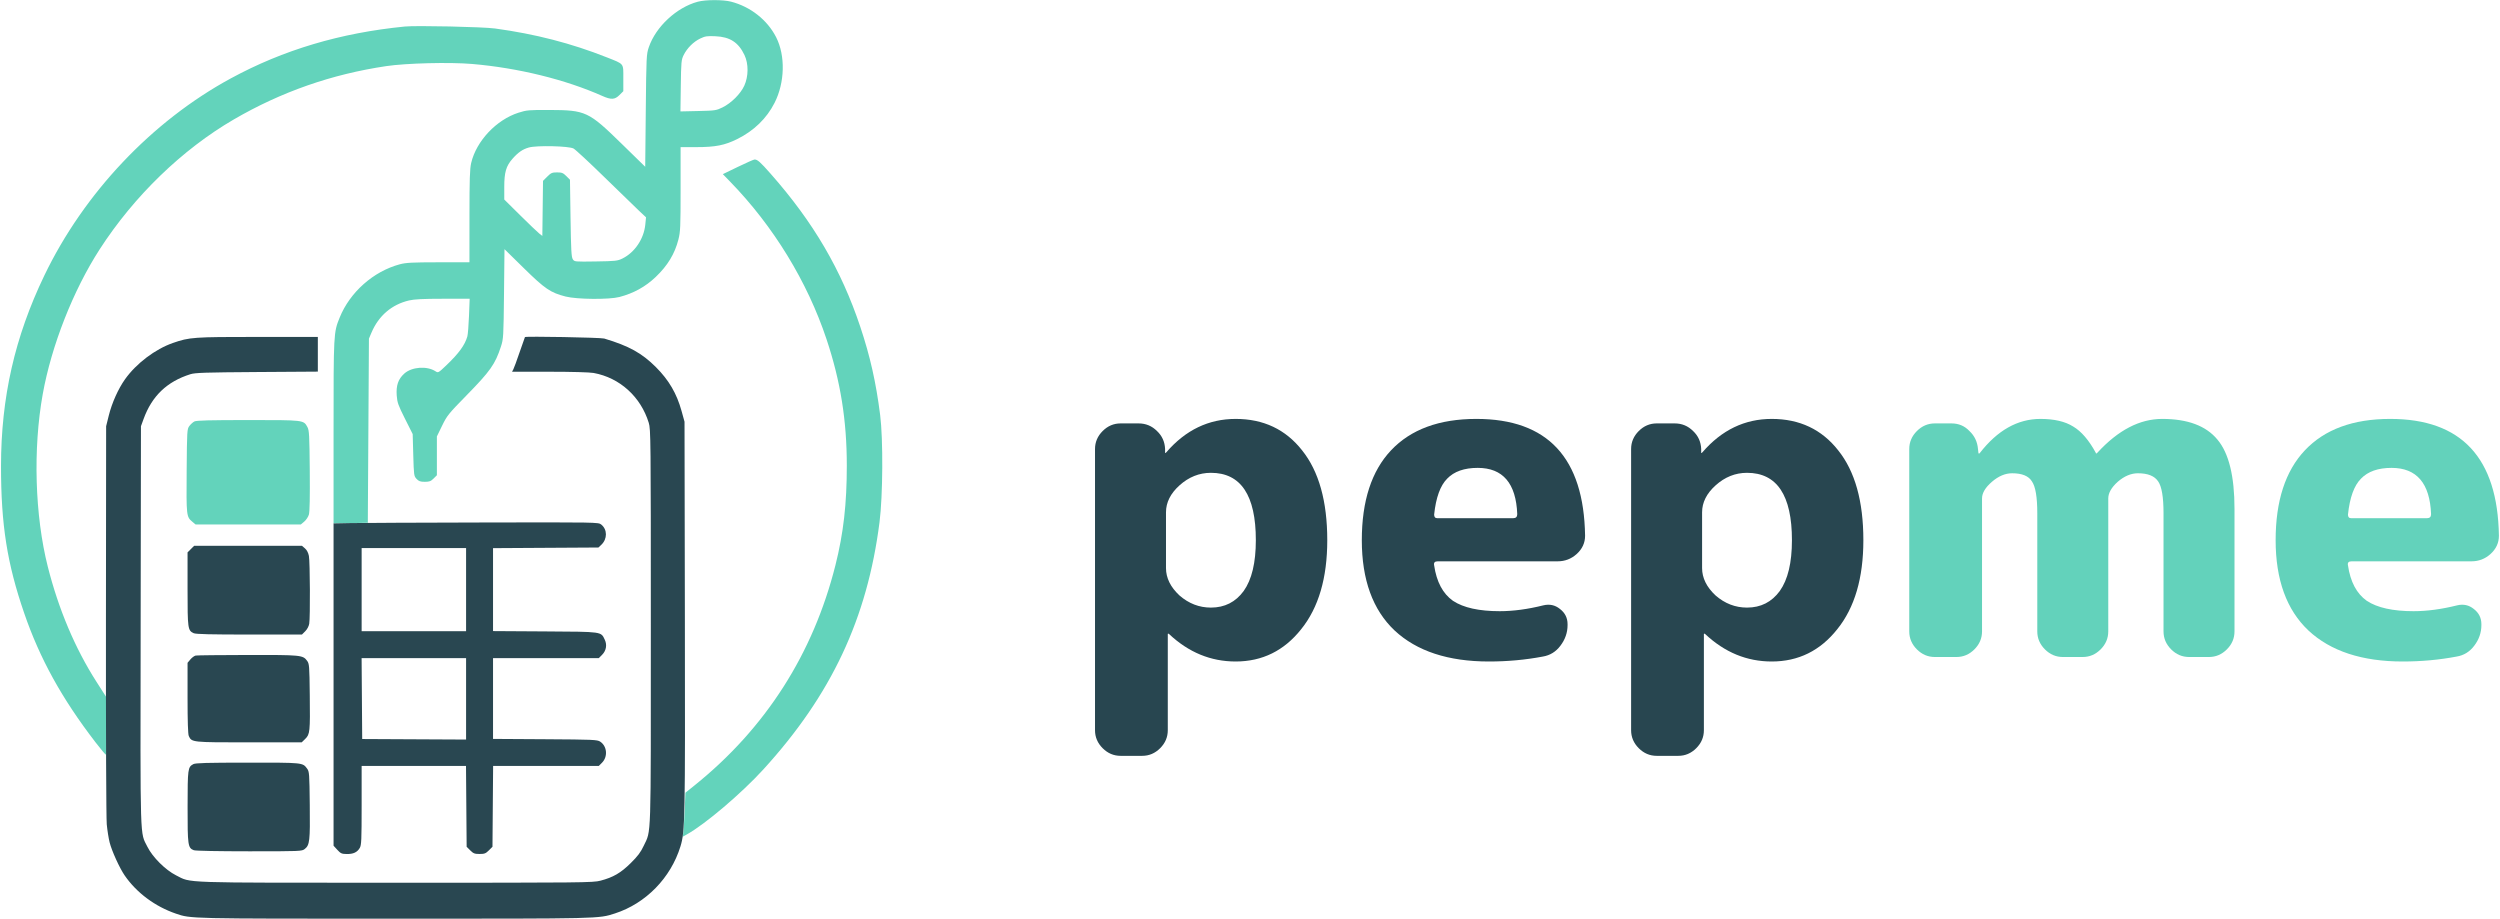
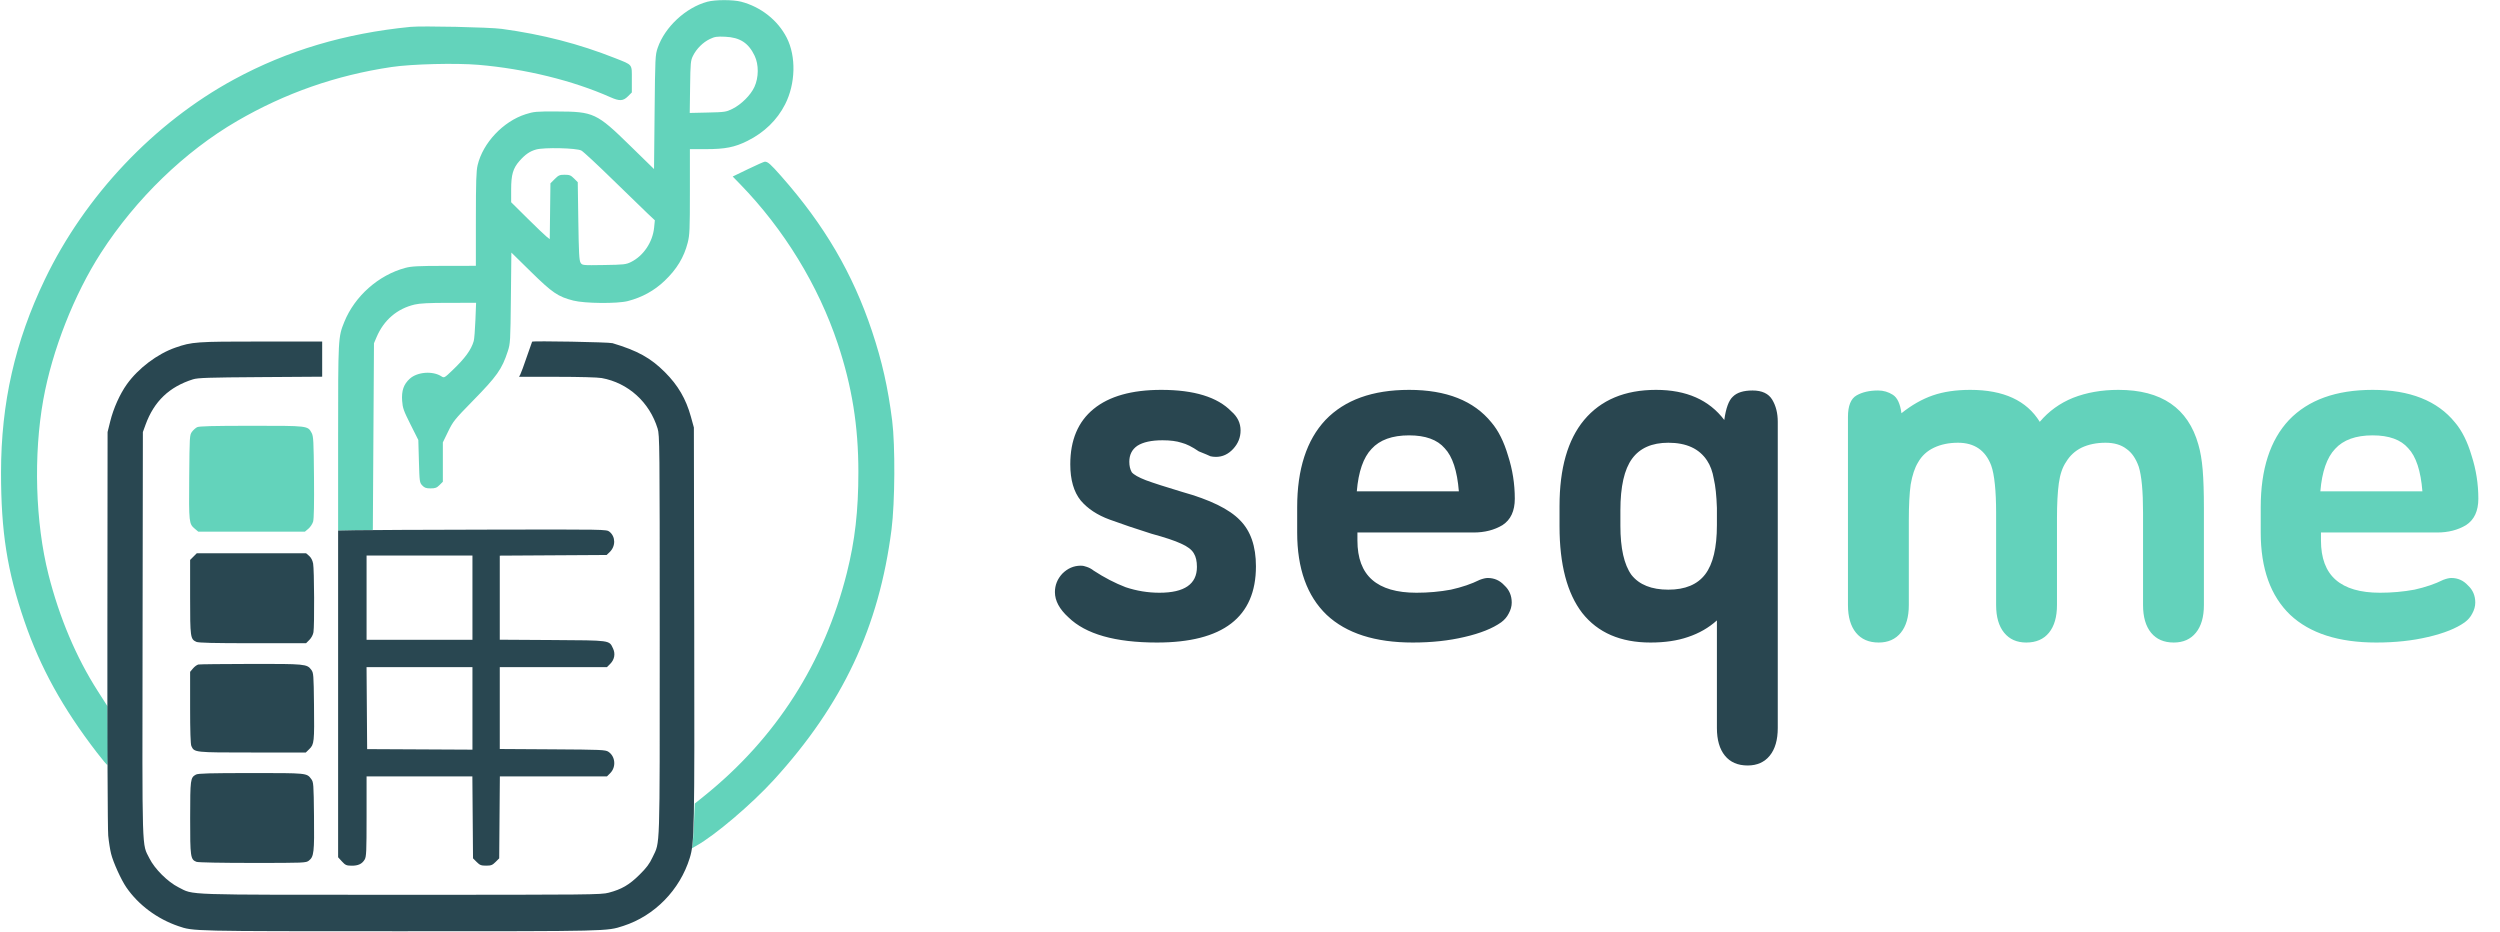
- <svg xmlns="http://www.w3.org/2000/svg" width="2226" height="818" viewBox="0 0 2226 818" fill="none">
+ <svg xmlns="http://www.w3.org/2000/svg" width="2196" height="818" viewBox="0 0 2196 818" fill="none">
  <path fill-rule="evenodd" clip-rule="evenodd" d="M621.294 1.534C602.407 6.622 583.983 23.735 577.727 42C575.572 48.292 575.485 50.104 575.001 98.5L574.5 148.5L553.5 127.986C524.018 99.187 521.556 98.039 489.024 97.921C470.891 97.855 468.945 98.026 461.716 100.329C441.975 106.618 424.149 125.541 419.537 145.103C418.324 150.252 418.026 159.501 418.012 192.5L417.995 233.5L390.248 233.538C367.078 233.569 361.427 233.864 356 235.321C332.448 241.648 311.57 260.16 302.41 282.837C297.023 296.172 297 296.614 297 384.591V466.052L312.25 465.776L327.5 465.5L328 383.5L328.5 301.5L330.78 296.136C337.166 281.114 348.819 271.141 364.231 267.508C368.832 266.423 376.845 266.026 394.348 266.015L418.196 266L417.601 281.25C417.274 289.637 416.611 297.876 416.128 299.558C413.908 307.289 408.573 314.609 397.344 325.335C390.403 331.965 390.118 332.123 387.831 330.625C380.2 325.625 366.649 326.612 359.96 332.655C354.568 337.526 352.603 343.213 353.24 352.105C353.69 358.397 354.538 360.788 360.6 372.858L367.452 386.5L367.976 405.173C368.482 423.212 368.582 423.934 370.924 426.423C372.89 428.512 374.277 429 378.251 429C382.337 429 383.641 428.513 386.077 426.077L389 423.154V405.873V388.592L393.643 379.046C397.984 370.12 399.368 368.396 414.943 352.5C436.667 330.329 440.873 324.38 446.058 308.5C448.247 301.792 448.361 299.836 448.768 261.678L449.193 221.856L466.346 238.698C485.239 257.247 490.148 260.585 503.596 264.025C513.687 266.605 542.275 266.861 551.52 264.453C564.127 261.169 574.739 255.313 583.852 246.611C594.476 236.465 600.794 226.037 604.065 213.244C605.809 206.428 606 201.986 606 168.34V131H620.053C637.015 131 645.334 129.355 656.5 123.795C671.339 116.405 682.602 105.477 689.647 91.636C698.859 73.534 699.44 49.543 691.062 33.122C683.232 17.772 668.276 5.977 650.955 1.488C643.803 -0.365 628.254 -0.341 621.294 1.534ZM360.5 23.617C303 29.297 252.344 44.387 205.572 69.768C135.272 107.917 74.692 171.968 39.402 245.459C13.149 300.131 0.932 353.94 0.909 415C0.889 467.22 6.296 501.565 21.509 545.849C35.473 586.495 54.971 621.827 85 660.898C89.675 666.981 93.859 671.967 94.297 671.979C94.736 671.99 94.961 660.413 94.797 646.25L94.5 620.5L85.814 606.928C66.885 577.353 52.174 542.548 42.57 504.612C31.038 459.065 29.29 399.615 38.052 350.956C45.851 307.643 65.134 258.592 88.748 222C119.328 174.613 162.282 133.031 208.256 106.306C250.466 81.771 295.235 66.115 343.906 58.87C361.659 56.228 400.466 55.252 420.309 56.948C461.361 60.459 503.25 70.747 536.279 85.431C544.23 88.966 547.406 88.794 551.6 84.6L555 81.2V69.623C555 56.011 556.019 57.293 540.211 51.032C508.638 38.528 476.582 30.255 440.775 25.37C430.041 23.905 370.697 22.609 360.5 23.617ZM623.5 34.296C617.475 37.184 611.829 42.801 608.762 48.958C606.646 53.208 606.48 54.97 606.181 76.356L605.863 99.213L621.681 98.856C636.691 98.518 637.797 98.354 643.311 95.646C651.108 91.818 659.395 83.564 662.708 76.326C666.517 68.006 666.587 56.779 662.877 49C657.49 37.702 649.965 32.837 637 32.27C629.624 31.948 627.839 32.216 623.5 34.296ZM470.939 131.323C465.4 132.868 461.365 135.642 456.316 141.379C450.616 147.854 448.989 153.454 448.995 166.575L449 177.651L463.25 191.758C471.087 199.517 478.715 206.81 480.2 207.966L482.9 210.067L483.2 185.548L483.5 161.03L487.267 157.265C490.61 153.923 491.591 153.5 495.997 153.5C500.27 153.5 501.417 153.955 504.231 156.767L507.5 160.035L508 194.267C508.411 222.394 508.768 228.91 510 230.798C511.49 233.08 511.628 233.094 530.5 232.798C548.066 232.522 549.859 232.323 554.25 230.161C565.16 224.788 573.302 212.703 574.57 200L575.218 193.5L568.859 187.533C565.362 184.251 551.555 170.858 538.179 157.772C524.802 144.685 512.427 133.199 510.679 132.247C506.549 129.998 478.062 129.336 470.939 131.323ZM657.056 148.554L643.612 155.058L650.145 161.779C688.655 201.394 718.829 250.707 735.917 301.959C748.398 339.393 753.997 374.275 753.999 414.605C754.001 448.683 751.025 474.77 743.898 503.162C724.054 582.212 681.654 648.489 618.407 699.322L610.313 705.827L609.628 722.163C609.251 731.149 608.676 739.985 608.351 741.801L607.758 745.102L611.629 742.943C628.001 733.812 660.285 706.376 679.696 685.098C740.25 618.72 772.159 550.816 783.124 465C786.136 441.425 786.431 391.172 783.685 369.5C780.004 340.455 774.799 317.339 766.007 291C749.037 240.161 724.197 197.753 686.16 154.679C676.759 144.033 674.426 141.976 671.816 142.025C671.092 142.038 664.45 144.976 657.056 148.554ZM173.096 375.265C171.774 375.944 169.749 377.77 168.596 379.322C166.57 382.049 166.49 383.379 166.203 419.252C165.883 459.359 165.966 460.11 171.206 464.52L174.153 467H221H267.847L270.905 464.426C272.587 463.011 274.451 460.198 275.047 458.176C275.764 455.746 276.024 442.472 275.815 419C275.534 387.321 275.31 383.152 273.733 380.267C270.273 373.936 270.804 373.998 220.8 374.015C186.837 374.026 174.898 374.339 173.096 375.265Z" fill="#63D3BB" />
  <path fill-rule="evenodd" clip-rule="evenodd" d="M467.41 300.143C467.192 300.497 465.04 306.613 462.627 313.734C460.215 320.855 457.721 327.653 457.085 328.841L455.93 331H489.281C508.909 331 525.074 331.446 528.566 332.083C551.835 336.332 570.53 353.246 577.66 376.5C579.417 382.229 579.5 390.453 579.5 558.5C579.5 751.948 579.929 738.674 573.218 753C570.478 758.848 567.92 762.262 561.602 768.5C552.686 777.304 546.033 781.17 534.66 784.156C527.96 785.915 519.519 785.999 352.068 785.985C157.756 785.969 170.742 786.408 156.746 779.386C147.339 774.666 135.86 763.231 131.263 754C124.537 740.494 124.946 753.808 125.236 557.423L125.5 379.5L127.871 373C135.337 352.531 148.672 339.784 169.5 333.206C173.733 331.869 182.82 331.57 228.75 331.258L283 330.89V315.445V300H229.588C172.18 300 168.723 300.245 154.031 305.355C138.214 310.855 121.412 323.557 111.407 337.578C105.291 346.149 99.669 358.678 96.858 370L94.5 379.5L94.329 552C94.233 648.61 94.556 728.679 95.062 734C95.559 739.225 96.697 746.425 97.59 750C99.486 757.584 106.42 772.844 110.989 779.484C121.595 794.899 138.062 807.162 156.704 813.527C169.958 818.052 167.57 817.997 351.119 817.999C536.001 818 532.802 818.076 547.5 813.334C574.999 804.46 597.225 781.734 605.879 753.639C609.947 740.433 610.14 730.407 609.813 549L609.5 375.5L606.848 365.911C602.558 350.396 595.562 338.425 584.068 326.932C571.533 314.396 560.025 308.028 538 301.439C534.855 300.498 467.947 299.27 467.41 300.143ZM312.25 465.748L297 466.052V609.541V753.029L300.353 756.689C303.325 759.931 304.275 760.356 308.699 760.424C314.58 760.514 318.032 758.909 320.331 755.017C321.804 752.523 322 748.079 322 717.096V682H368.464H414.928L415.214 717.982L415.5 753.964L418.712 757.174C421.483 759.945 422.619 760.385 427 760.385C431.381 760.385 432.517 759.945 435.288 757.174L438.5 753.964L438.786 717.982L439.072 682H486.113H533.154L536.003 679.15C541.391 673.763 540.582 664.394 534.379 660.328C531.797 658.635 528.169 658.479 485.295 658.212L439 657.924V621.962V586H486.077H533.154L536.003 583.15C539.752 579.402 540.702 574.281 538.507 569.656C535.001 562.267 536.905 562.534 485.25 562.212L439 561.924V525V488.075L485.92 487.787L532.841 487.5L535.391 485.103C540.915 479.912 540.869 471.402 535.293 467.016C532.757 465.021 531.652 465.002 430.115 465.222C373.677 465.344 320.637 465.581 312.25 465.748ZM169.923 488.923L167 491.846V524.473C167 559.87 167.214 561.41 172.472 563.805C174.386 564.677 187.757 565 221.97 565H268.846L271.782 562.064C273.536 560.31 274.971 557.594 275.348 555.314C276.289 549.617 276.045 500.186 275.05 495.029C274.498 492.164 273.236 489.74 271.538 488.279L268.888 486H220.867H172.846L169.923 488.923ZM322 525V562H368.5H415V525V488H368.5H322V525ZM174.284 583.701C173.065 583.937 170.928 585.485 169.534 587.142L167 590.153V621.53C167 641.96 167.379 653.737 168.085 655.288C170.692 661.01 170.599 661 221.714 661H268.62L271.759 657.931C275.971 653.814 276.196 651.648 275.818 618.821C275.516 592.56 275.393 590.997 273.406 588.321C269.656 583.267 267.998 583.107 220.5 583.193C196.3 583.236 175.503 583.465 174.284 583.701ZM322.238 622.012L322.5 658.023L368.75 658.262L415 658.5V622.25V586H368.488H321.975L322.238 622.012ZM172.11 680.396C167.237 683.096 167.073 684.321 167.035 718.3C166.997 752.914 167.3 755.023 172.613 757.043C174.086 757.603 194.551 758 221.93 758C267.624 758 268.792 757.951 271.341 755.946C275.747 752.481 276.164 748.833 275.82 716.821C275.515 688.516 275.403 687.012 273.404 684.321C269.431 678.975 269.966 679.028 220.5 679.05C184.218 679.066 173.995 679.351 172.11 680.396Z" fill="#294751" />
-   <path d="M2129.43 416.6C2117.43 416.6 2108.37 419.8 2102.23 426.2C2096.1 432.333 2092.23 443 2090.63 458.2C2090.63 460.333 2091.57 461.4 2093.43 461.4H2161.03C2163.43 461.4 2164.63 460.2 2164.63 457.8C2163.57 430.333 2151.83 416.6 2129.43 416.6ZM2139.43 589C2103.17 589 2075.17 579.8 2055.43 561.4C2035.97 543 2026.23 516.2 2026.23 481C2026.23 446.067 2034.9 419.4 2052.23 401C2069.83 382.333 2095.17 373 2128.23 373C2191.7 373 2223.97 407.667 2225.03 477C2225.03 483.4 2222.5 488.867 2217.43 493.4C2212.63 497.667 2207.03 499.8 2200.63 499.8H2093.83C2091.17 499.8 2090.1 501 2090.63 503.4C2092.77 518.067 2098.37 528.6 2107.43 535C2116.77 541.133 2130.63 544.2 2149.03 544.2C2161.03 544.2 2173.97 542.467 2187.83 539C2193.43 537.667 2198.37 538.733 2202.63 542.2C2207.17 545.667 2209.43 550.2 2209.43 555.8V556.6C2209.43 563.267 2207.3 569.4 2203.03 575C2199.03 580.333 2193.83 583.533 2187.43 584.6C2171.97 587.533 2155.97 589 2139.43 589Z" fill="#63D2BB" />
-   <path d="M1722.8 585C1716.67 585 1711.33 582.733 1706.8 578.2C1702.27 573.667 1700 568.333 1700 562.2V399.8C1700 393.667 1702.27 388.333 1706.8 383.8C1711.33 379.267 1716.67 377 1722.8 377H1737.6C1744 377 1749.33 379.267 1753.6 383.8C1758.13 388.067 1760.67 393.4 1761.2 399.8L1761.6 403.4C1761.6 403.667 1761.73 403.8 1762 403.8C1762.53 403.8 1762.8 403.667 1762.8 403.4C1778.53 383.133 1796.53 373 1816.8 373C1829.07 373 1838.8 375.267 1846 379.8C1853.2 384.067 1859.87 391.8 1866 403C1866 403.533 1866.27 403.8 1866.8 403.8L1867.6 403C1886 383 1905.2 373 1925.2 373C1947.87 373 1964.27 379.133 1974.4 391.4C1984.53 403.4 1989.6 423.933 1989.6 453V562.2C1989.6 568.333 1987.33 573.667 1982.8 578.2C1978.27 582.733 1972.93 585 1966.8 585H1949.2C1943.07 585 1937.73 582.733 1933.2 578.2C1928.67 573.667 1926.4 568.333 1926.4 562.2V457C1926.4 442.6 1924.8 433.133 1921.6 428.6C1918.4 423.8 1912.4 421.4 1903.6 421.4C1897.47 421.4 1891.47 423.933 1885.6 429C1880 434.067 1877.2 439 1877.2 443.8V562.2C1877.2 568.333 1874.93 573.667 1870.4 578.2C1865.87 582.733 1860.53 585 1854.4 585H1836.8C1830.67 585 1825.33 582.733 1820.8 578.2C1816.27 573.667 1814 568.333 1814 562.2V457C1814 442.6 1812.4 433.133 1809.2 428.6C1806.27 423.8 1800.4 421.4 1791.6 421.4C1785.47 421.4 1779.47 423.933 1773.6 429C1767.73 434.067 1764.8 439 1764.8 443.8V562.2C1764.8 568.333 1762.53 573.667 1758 578.2C1753.47 582.733 1748.13 585 1742 585H1722.8Z" fill="#63D2BB" />
-   <path d="M1515.54 456.2V505.8C1515.54 514.6 1519.54 522.733 1527.54 530.2C1535.81 537.4 1545.14 541 1555.54 541C1567.81 541 1577.54 536.067 1584.74 526.2C1591.94 516.067 1595.54 501 1595.54 481C1595.54 441 1582.21 421 1555.54 421C1545.14 421 1535.81 424.733 1527.54 432.2C1519.54 439.4 1515.54 447.4 1515.54 456.2ZM1475.14 673C1469.01 673 1463.68 670.733 1459.14 666.2C1454.61 661.667 1452.34 656.333 1452.34 650.2V399.8C1452.34 393.667 1454.61 388.333 1459.14 383.8C1463.68 379.267 1469.01 377 1475.14 377H1491.14C1497.54 377 1503.01 379.267 1507.54 383.8C1512.08 388.067 1514.48 393.4 1514.74 399.8V403C1514.74 403.267 1514.88 403.4 1515.14 403.4L1515.94 402.6C1533.01 382.867 1553.54 373 1577.54 373C1602.34 373 1622.08 382.333 1636.74 401C1651.68 419.667 1659.14 446.333 1659.14 481C1659.14 514.6 1651.41 541 1635.94 560.2C1620.74 579.4 1601.28 589 1577.54 589C1555.41 589 1535.68 580.867 1518.34 564.6C1518.08 564.333 1517.81 564.2 1517.54 564.2C1517.28 564.2 1517.14 564.333 1517.14 564.6V650.2C1517.14 656.333 1514.88 661.667 1510.34 666.2C1505.81 670.733 1500.48 673 1494.34 673H1475.14Z" fill="#284650" />
-   <path d="M1315.76 416.6C1303.76 416.6 1294.7 419.8 1288.56 426.2C1282.43 432.333 1278.56 443 1276.96 458.2C1276.96 460.333 1277.9 461.4 1279.76 461.4H1347.36C1349.76 461.4 1350.96 460.2 1350.96 457.8C1349.9 430.333 1338.16 416.6 1315.76 416.6ZM1325.76 589C1289.5 589 1261.5 579.8 1241.76 561.4C1222.3 543 1212.56 516.2 1212.56 481C1212.56 446.067 1221.23 419.4 1238.56 401C1256.16 382.333 1281.5 373 1314.56 373C1378.03 373 1410.3 407.667 1411.36 477C1411.36 483.4 1408.83 488.867 1403.76 493.4C1398.96 497.667 1393.36 499.8 1386.96 499.8H1280.16C1277.5 499.8 1276.43 501 1276.96 503.4C1279.1 518.067 1284.7 528.6 1293.76 535C1303.1 541.133 1316.96 544.2 1335.36 544.2C1347.36 544.2 1360.3 542.467 1374.16 539C1379.76 537.667 1384.7 538.733 1388.96 542.2C1393.5 545.667 1395.76 550.2 1395.76 555.8V556.6C1395.76 563.267 1393.63 569.4 1389.36 575C1385.36 580.333 1380.16 583.533 1373.76 584.6C1358.3 587.533 1342.3 589 1325.76 589Z" fill="#284650" />
-   <path d="M1038.2 456.2V505.8C1038.2 514.6 1042.2 522.733 1050.2 530.2C1058.47 537.4 1067.8 541 1078.2 541C1090.47 541 1100.2 536.067 1107.4 526.2C1114.6 516.067 1118.2 501 1118.2 481C1118.2 441 1104.87 421 1078.2 421C1067.8 421 1058.47 424.733 1050.2 432.2C1042.2 439.4 1038.2 447.4 1038.2 456.2ZM997.8 673C991.667 673 986.333 670.733 981.8 666.2C977.267 661.667 975 656.333 975 650.2V399.8C975 393.667 977.267 388.333 981.8 383.8C986.333 379.267 991.667 377 997.8 377H1013.8C1020.2 377 1025.67 379.267 1030.2 383.8C1034.73 388.067 1037.13 393.4 1037.4 399.8V403C1037.4 403.267 1037.53 403.4 1037.8 403.4L1038.6 402.6C1055.67 382.867 1076.2 373 1100.2 373C1125 373 1144.73 382.333 1159.4 401C1174.33 419.667 1181.8 446.333 1181.8 481C1181.8 514.6 1174.07 541 1158.6 560.2C1143.4 579.4 1123.93 589 1100.2 589C1078.07 589 1058.33 580.867 1041 564.6C1040.73 564.333 1040.47 564.2 1040.2 564.2C1039.93 564.2 1039.8 564.333 1039.8 564.6V650.2C1039.8 656.333 1037.53 661.667 1033 666.2C1028.47 670.733 1023.13 673 1017 673H997.8Z" fill="#284650" />
+   <path d="M1016.28 564.4C979.56 564.4 953.64 557.02 938.52 542.26C930.6 535.06 926.64 527.68 926.64 520.12C926.64 514 928.8 508.6 933.12 503.92C937.8 499.24 943.2 496.9 949.32 496.9C951.12 496.9 952.92 497.26 954.72 497.98C956.88 498.7 958.86 499.78 960.66 501.22C970.02 507.34 979.38 512.2 988.74 515.8C998.46 519.04 1008.36 520.66 1018.44 520.66C1040.4 520.66 1051.38 513.1 1051.38 497.98C1051.38 492.94 1050.48 488.98 1048.68 486.1C1046.88 482.86 1043.1 479.98 1037.34 477.46C1031.94 474.94 1023.3 472.06 1011.42 468.82C997.74 464.5 985.5 460.36 974.7 456.4C963.9 452.44 955.44 446.86 949.32 439.66C943.2 432.1 940.14 421.48 940.14 407.8C940.14 386.56 946.98 370.36 960.66 359.2C974.34 348.04 994.14 342.46 1020.06 342.46C1048.86 342.46 1069.38 348.76 1081.62 361.36C1087.02 366.04 1089.72 371.62 1089.72 378.1C1089.72 384.22 1087.56 389.62 1083.24 394.3C1078.92 398.98 1073.88 401.32 1068.12 401.32C1066.32 401.32 1064.7 401.14 1063.26 400.78C1061.82 400.06 1058.4 398.62 1053 396.46C1047.24 392.5 1042.2 389.98 1037.88 388.9C1033.56 387.46 1027.98 386.74 1021.14 386.74C1011.42 386.74 1004.04 388.36 999 391.6C994.32 394.84 991.98 399.52 991.98 405.64C991.98 409.24 992.7 412.3 994.14 414.82C995.94 416.98 1000.08 419.32 1006.56 421.84C1013.4 424.36 1024.02 427.78 1038.42 432.1C1062.9 438.94 1079.82 447.22 1089.18 456.94C1098.54 466.3 1103.22 479.8 1103.22 497.44C1103.22 542.08 1074.24 564.4 1016.28 564.4ZM1192.36 467.74V474.76C1192.36 490.24 1196.68 501.76 1205.32 509.32C1213.96 516.88 1226.92 520.66 1244.2 520.66C1254.64 520.66 1264.72 519.76 1274.44 517.96C1284.16 515.8 1292.62 512.92 1299.82 509.32C1302.7 508.24 1305.04 507.7 1306.84 507.7C1312.6 507.7 1317.46 509.86 1321.42 514.18C1325.74 518.14 1327.9 523.18 1327.9 529.3C1327.9 532.54 1327 535.78 1325.2 539.02C1323.76 541.9 1321.6 544.42 1318.72 546.58C1311.16 551.98 1300.36 556.3 1286.32 559.54C1272.64 562.78 1257.52 564.4 1240.96 564.4C1207.84 564.4 1182.64 556.3 1165.36 540.1C1148.08 523.54 1139.44 499.42 1139.44 467.74V445.6C1139.44 412.12 1147.72 386.56 1164.28 368.92C1181.2 351.28 1205.68 342.46 1237.72 342.46C1270.48 342.46 1294.6 352 1310.08 371.08C1316.2 378.28 1321.06 388 1324.66 400.24C1328.62 412.48 1330.6 425.08 1330.6 438.04C1330.6 448.84 1327 456.58 1319.8 461.26C1312.6 465.58 1304.14 467.74 1294.42 467.74H1192.36ZM1281.46 431.56C1280.02 413.56 1275.88 400.96 1269.04 393.76C1262.56 386.2 1252.12 382.42 1237.72 382.42C1222.96 382.42 1211.98 386.38 1204.78 394.3C1197.58 401.86 1193.26 414.28 1191.82 431.56H1281.46ZM1508.13 544.96C1500.93 551.44 1492.47 556.3 1482.75 559.54C1473.39 562.78 1462.41 564.4 1449.81 564.4C1423.53 564.4 1403.55 555.76 1389.87 538.48C1376.55 521.2 1369.89 495.82 1369.89 462.34V444.52C1369.89 411.4 1377.09 386.2 1391.49 368.92C1406.25 351.28 1427.31 342.46 1454.67 342.46C1481.31 342.46 1501.29 351.28 1514.61 368.92C1516.05 358.48 1518.57 351.64 1522.17 348.4C1525.77 344.8 1531.53 343 1539.45 343C1547.73 343 1553.49 345.7 1556.73 351.1C1559.97 356.5 1561.59 362.98 1561.59 370.54V639.46C1561.59 649.9 1559.25 658 1554.57 663.76C1549.89 669.52 1543.41 672.4 1535.13 672.4C1526.49 672.4 1519.83 669.52 1515.15 663.76C1510.47 658 1508.13 649.9 1508.13 639.46V544.96ZM1423.35 461.8C1423.35 481.6 1426.59 496 1433.07 505C1439.91 513.64 1450.71 517.96 1465.47 517.96C1480.23 517.96 1491.03 513.46 1497.87 504.46C1504.71 495.46 1508.13 481.06 1508.13 461.26V446.14C1507.77 435.34 1506.87 426.88 1505.43 420.76C1504.35 414.28 1502.37 408.88 1499.49 404.56C1492.65 394.12 1481.31 388.9 1465.47 388.9C1451.07 388.9 1440.45 393.58 1433.61 402.94C1426.77 412.3 1423.35 427.42 1423.35 448.3V461.8Z" fill="#294650" />
+   <path d="M1670.23 362.98C1679.23 355.78 1688.41 350.56 1697.77 347.32C1707.13 344.08 1718.11 342.46 1730.71 342.46C1759.87 342.46 1780.21 351.82 1791.73 370.54C1799.65 361.18 1809.37 354.16 1820.89 349.48C1832.77 344.8 1846.09 342.46 1860.85 342.46C1898.65 342.46 1922.05 358.48 1931.05 390.52C1932.85 396.64 1934.11 404.02 1934.83 412.66C1935.55 421.3 1935.91 432.46 1935.91 446.14V531.46C1935.91 541.9 1933.57 550 1928.89 555.76C1924.21 561.52 1917.73 564.4 1909.45 564.4C1900.81 564.4 1894.15 561.52 1889.47 555.76C1884.79 550 1882.45 541.9 1882.45 531.46V450.46C1882.45 431.38 1881.19 417.88 1878.67 409.96C1876.15 402.76 1872.55 397.54 1867.87 394.3C1863.19 390.7 1857.07 388.9 1849.51 388.9C1841.59 388.9 1834.57 390.34 1828.45 393.22C1822.69 396.1 1818.19 400.24 1814.95 405.64C1811.71 410.32 1809.55 416.62 1808.47 424.54C1807.39 432.46 1806.85 442.72 1806.85 455.32V531.46C1806.85 541.9 1804.51 550 1799.83 555.76C1795.15 561.52 1788.49 564.4 1779.85 564.4C1771.57 564.4 1765.09 561.52 1760.41 555.76C1755.73 550 1753.39 541.9 1753.39 531.46V450.46C1753.39 440.74 1753.03 432.46 1752.31 425.62C1751.59 418.42 1750.51 412.84 1749.07 408.88C1744.03 395.56 1734.31 388.9 1719.91 388.9C1711.99 388.9 1704.97 390.34 1698.85 393.22C1692.73 396.1 1688.05 400.42 1684.81 406.18C1681.93 410.86 1679.77 417.34 1678.33 425.62C1677.25 433.54 1676.71 443.98 1676.71 456.94V531.46C1676.71 541.9 1674.37 550 1669.69 555.76C1665.01 561.52 1658.53 564.4 1650.25 564.4C1641.61 564.4 1634.95 561.52 1630.27 555.76C1625.59 550 1623.25 541.9 1623.25 531.46V366.22C1623.25 356.5 1625.77 350.2 1630.81 347.32C1635.85 344.44 1642.15 343 1649.71 343C1654.39 343 1658.71 344.26 1662.67 346.78C1666.63 349.3 1669.15 354.7 1670.23 362.98ZM2038.74 467.74V474.76C2038.74 490.24 2043.06 501.76 2051.7 509.32C2060.34 516.88 2073.3 520.66 2090.58 520.66C2101.02 520.66 2111.1 519.76 2120.82 517.96C2130.54 515.8 2139 512.92 2146.2 509.32C2149.08 508.24 2151.42 507.7 2153.22 507.7C2158.98 507.7 2163.84 509.86 2167.8 514.18C2172.12 518.14 2174.28 523.18 2174.28 529.3C2174.28 532.54 2173.38 535.78 2171.58 539.02C2170.14 541.9 2167.98 544.42 2165.1 546.58C2157.54 551.98 2146.74 556.3 2132.7 559.54C2119.02 562.78 2103.9 564.4 2087.34 564.4C2054.22 564.4 2029.02 556.3 2011.74 540.1C1994.46 523.54 1985.82 499.42 1985.82 467.74V445.6C1985.82 412.12 1994.1 386.56 2010.66 368.92C2027.58 351.28 2052.06 342.46 2084.1 342.46C2116.86 342.46 2140.98 352 2156.46 371.08C2162.58 378.28 2167.44 388 2171.04 400.24C2175 412.48 2176.98 425.08 2176.98 438.04C2176.98 448.84 2173.38 456.58 2166.18 461.26C2158.98 465.58 2150.52 467.74 2140.8 467.74H2038.74ZM2127.84 431.56C2126.4 413.56 2122.26 400.96 2115.42 393.76C2108.94 386.2 2098.5 382.42 2084.1 382.42C2069.34 382.42 2058.36 386.38 2051.16 394.3C2043.96 401.86 2039.64 414.28 2038.2 431.56H2127.84Z" fill="#63D2BB" />
</svg>
